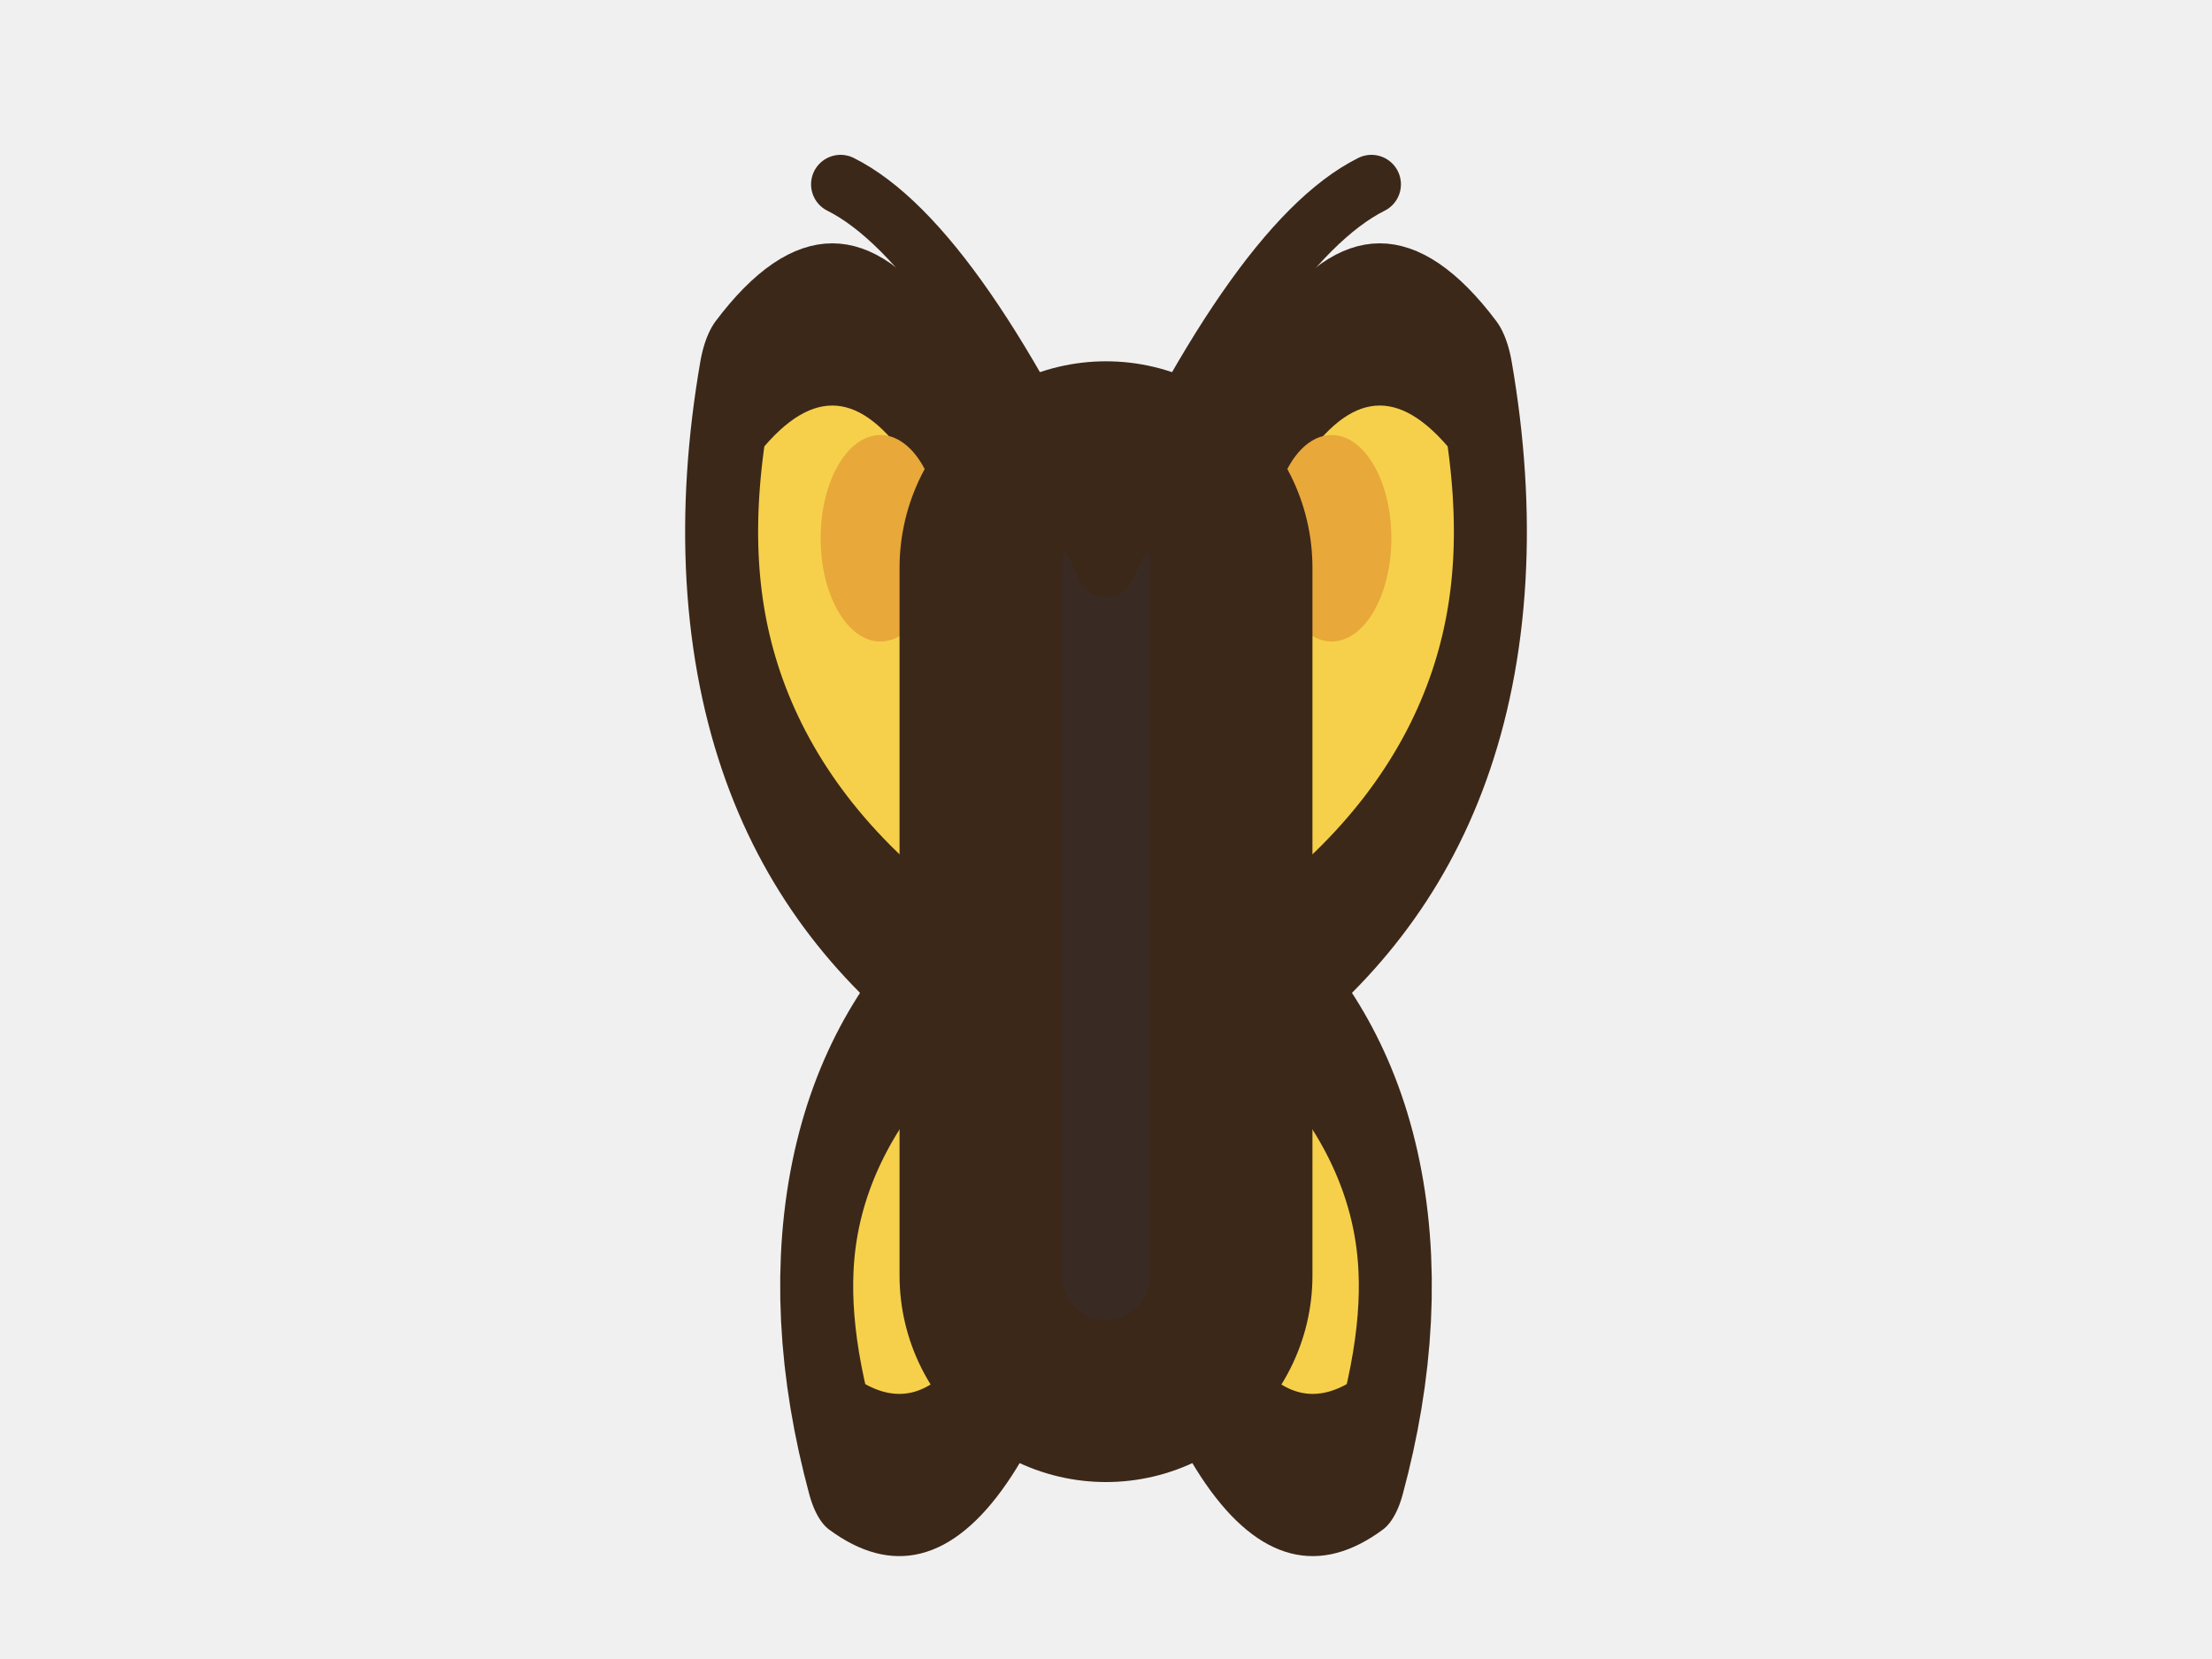
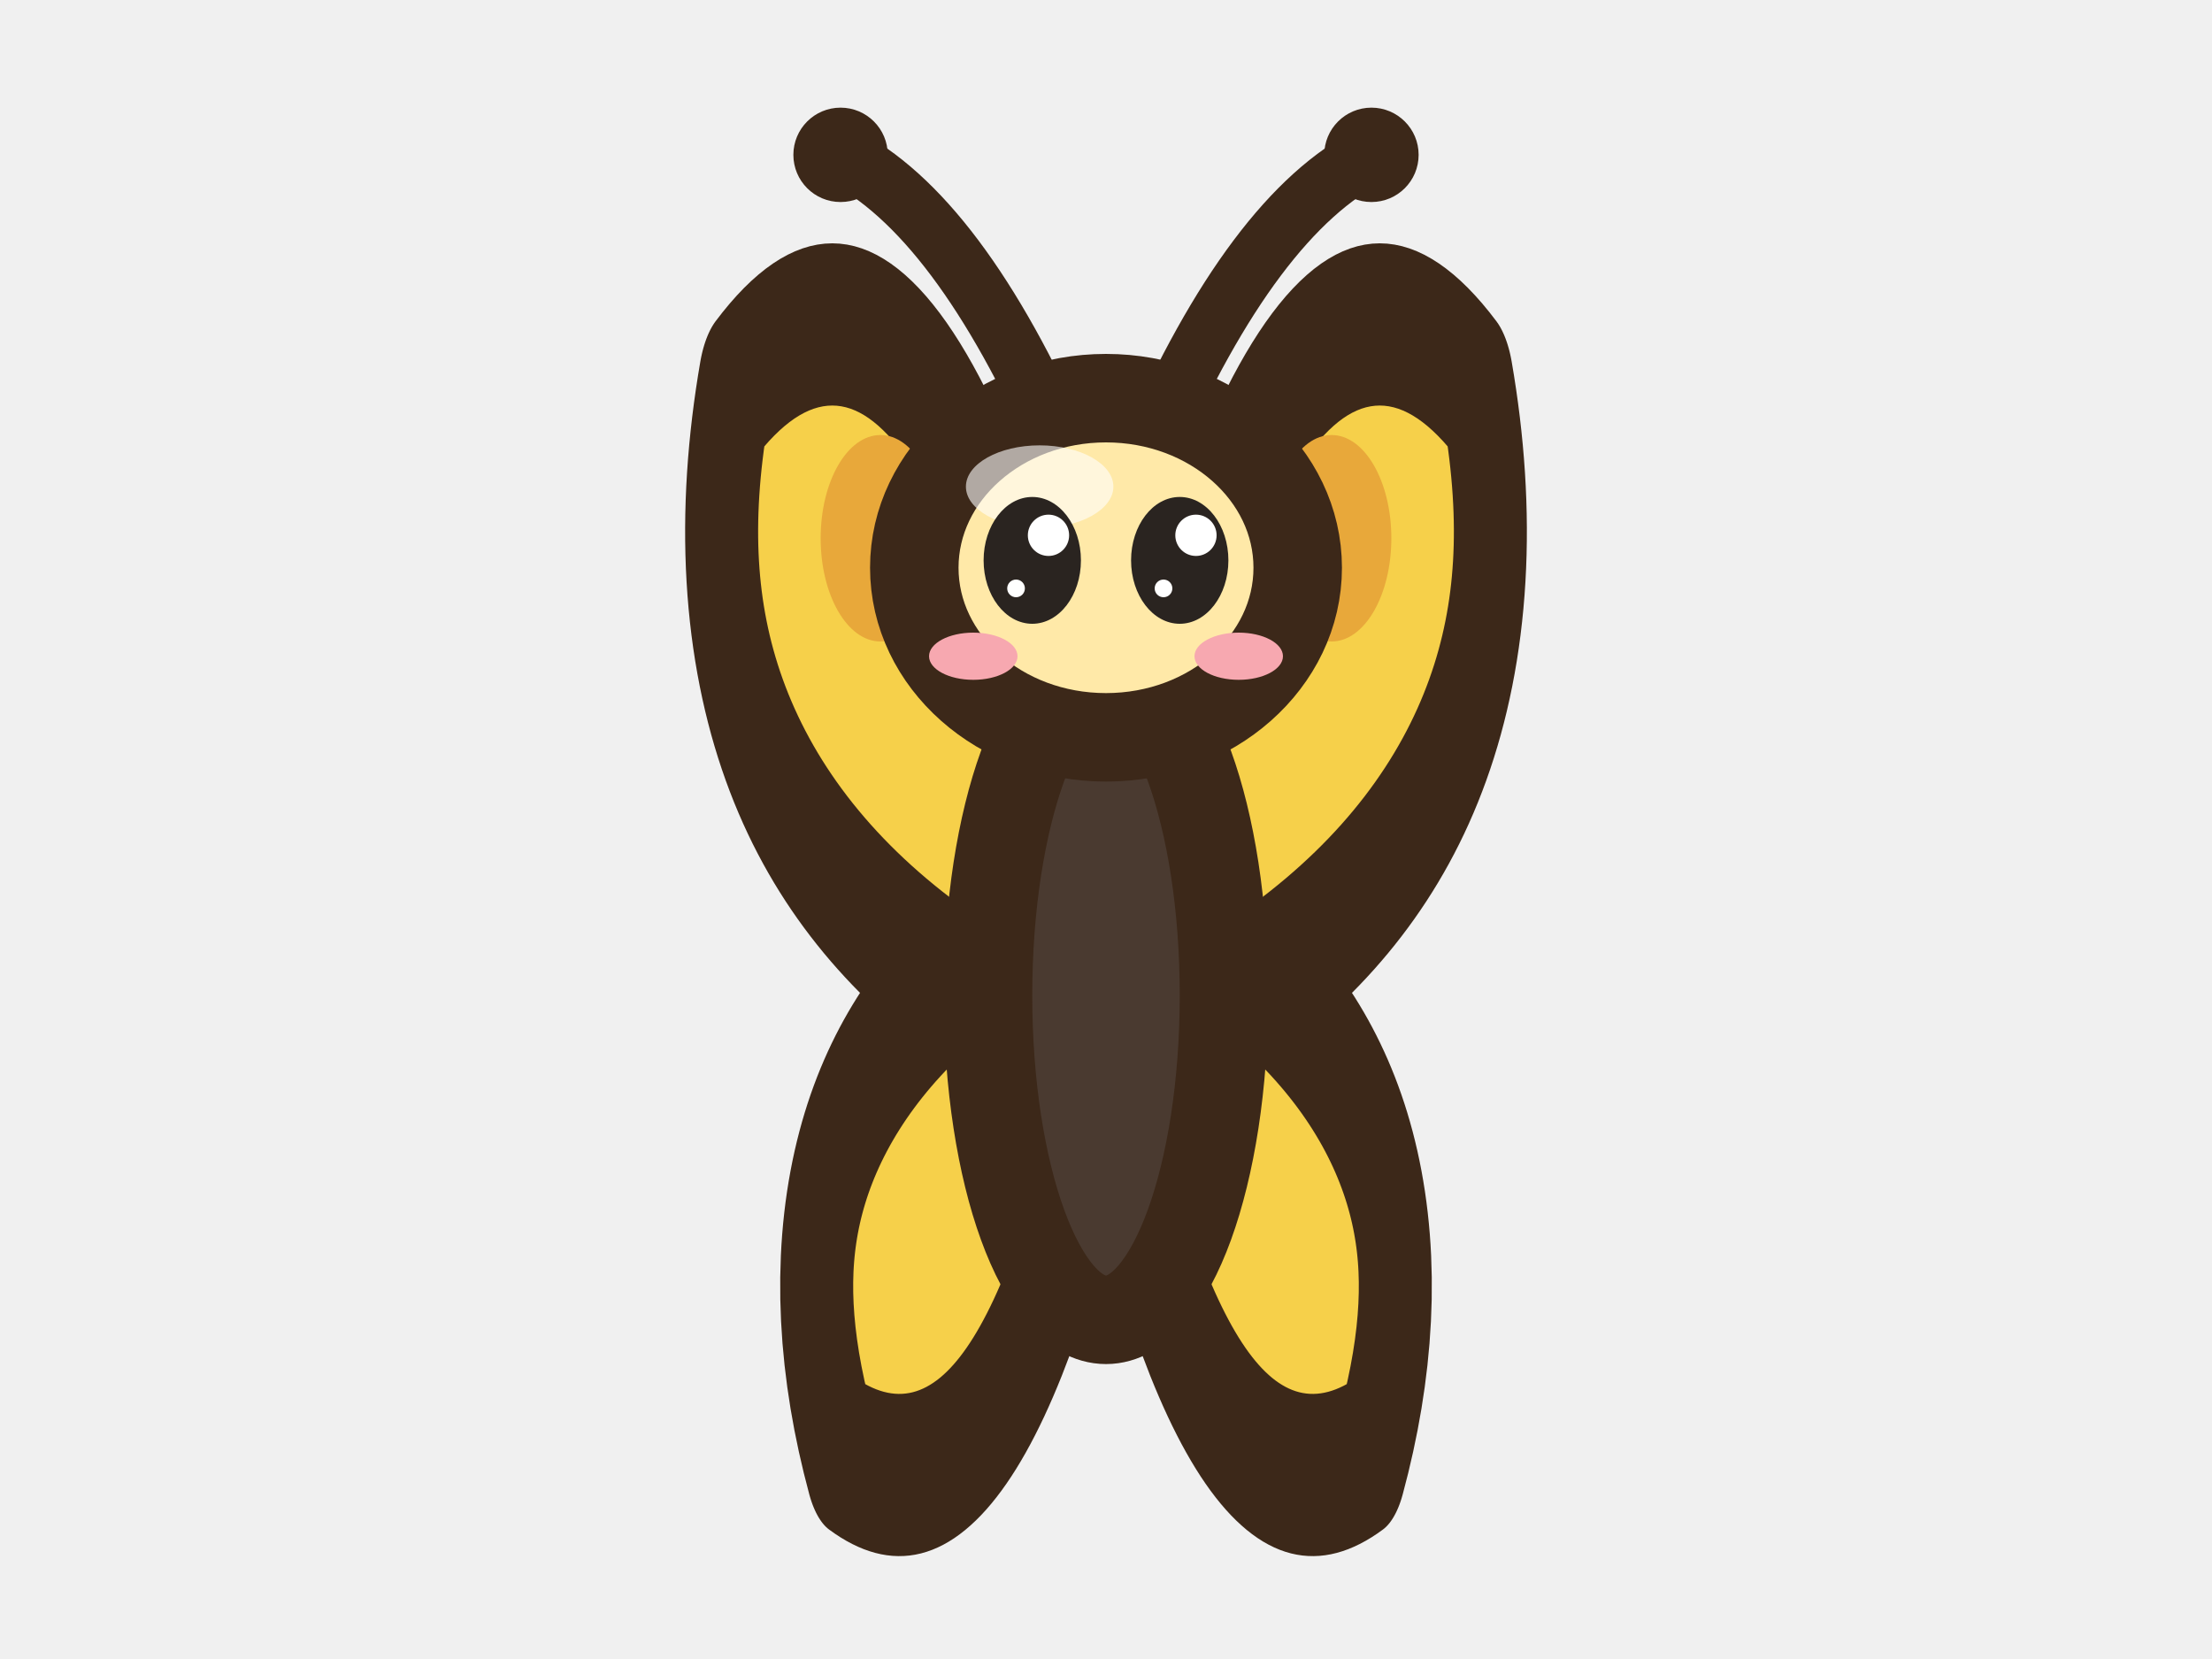
<svg xmlns="http://www.w3.org/2000/svg" width="15" height="11.25" viewBox="-7.5 -11.25 15 11.25">
  <g transform="translate(0 -5) scale(-0.45 1)">
    <path d="M0,0 Q2.6,-5.4 5.6,-3.6 Q6.6,-1 2.4,0.4 Q5.2,1.6 4,3.6 Q1.6,4.4 0,1 Z" fill="#F6D04A" stroke="#3C2819" stroke-width="1.1" stroke-linejoin="round" stroke-linecap="round" />
    <ellipse cx="3.4" cy="-2.6" rx="0.9" ry="0.7" fill="#E8A83A" stroke="none" />
  </g>
  <g transform="translate(0 -5) scale(0.45 1)">
    <path d="M0,0 Q2.6,-5.4 5.6,-3.6 Q6.6,-1 2.4,0.4 Q5.2,1.6 4,3.6 Q1.6,4.4 0,1 Z" fill="#F6D04A" stroke="#3C2819" stroke-width="1.1" stroke-linejoin="round" stroke-linecap="round" />
    <ellipse cx="3.4" cy="-2.6" rx="0.9" ry="0.7" fill="#E8A83A" stroke="none" />
  </g>
-   <path d="M0,-7.4 L0,-2.6" stroke="#3C2819" stroke-width="2.8" stroke-linecap="round" />
-   <path d="M0,-7.4 L0,-2.6" stroke="#3A2A24" stroke-width="0.6" stroke-linecap="round" />
-   <path d="M0,-7.4 Q-1,-9.6 -1.8,-10 M0,-7.4 Q1,-9.6 1.8,-10" fill="none" stroke="#3C2819" stroke-width="0.4" stroke-linecap="round" stroke-linejoin="round" />
+   <path d="M-0.3,-8.2 Q-1,-9.8 -1.8,-10.2 M0.3,-8.2 Q1,-9.8 1.8,-10.2" fill="none" stroke="#3C2819" stroke-width="0.4" stroke-linecap="round" stroke-linejoin="round" />
+   <ellipse cx="-1.8" cy="-10.2" rx="0.32" ry="0.32" fill="#3C2819" stroke="none" />
+   <ellipse cx="1.8" cy="-10.2" rx="0.32" ry="0.32" fill="#3C2819" stroke="none" />
+   <ellipse cx="0" cy="-4.5" rx="0.8" ry="2.2" fill="#4A3A30" stroke="#3C2819" stroke-width="0.6" stroke-linejoin="round" stroke-linecap="round" />
+   <ellipse cx="0" cy="-7.4" rx="1.3" ry="1.15" fill="#FFE9A8" stroke="#3C2819" stroke-width="0.6" stroke-linejoin="round" stroke-linecap="round" />
+   <ellipse cx="-0.45" cy="-7.95" rx="0.5" ry="0.28" fill-opacity="0.6" fill="#FFFFFF" stroke="none" />
+   <ellipse cx="-0.5" cy="-7.45" rx="0.33" ry="0.43" fill="#2A2420" stroke="none" />
+   <ellipse cx="-0.39" cy="-7.62" rx="0.14" ry="0.14" fill="#FFFFFF" stroke="none" />
+   <ellipse cx="-0.61" cy="-7.26" rx="0.06" ry="0.06" fill="#FFFFFF" stroke="none" />
+   <ellipse cx="0.5" cy="-7.45" rx="0.33" ry="0.43" fill="#2A2420" stroke="none" />
+   <ellipse cx="0.61" cy="-7.62" rx="0.14" ry="0.14" fill="#FFFFFF" stroke="none" />
+   <ellipse cx="0.39" cy="-7.26" rx="0.06" ry="0.06" fill="#FFFFFF" stroke="none" />
+   <ellipse cx="-0.9" cy="-6.8" rx="0.3" ry="0.16" fill="#F7A8B0" stroke="none" />
+   <ellipse cx="0.9" cy="-6.8" rx="0.3" ry="0.16" fill="#F7A8B0" stroke="none" />
</svg>
